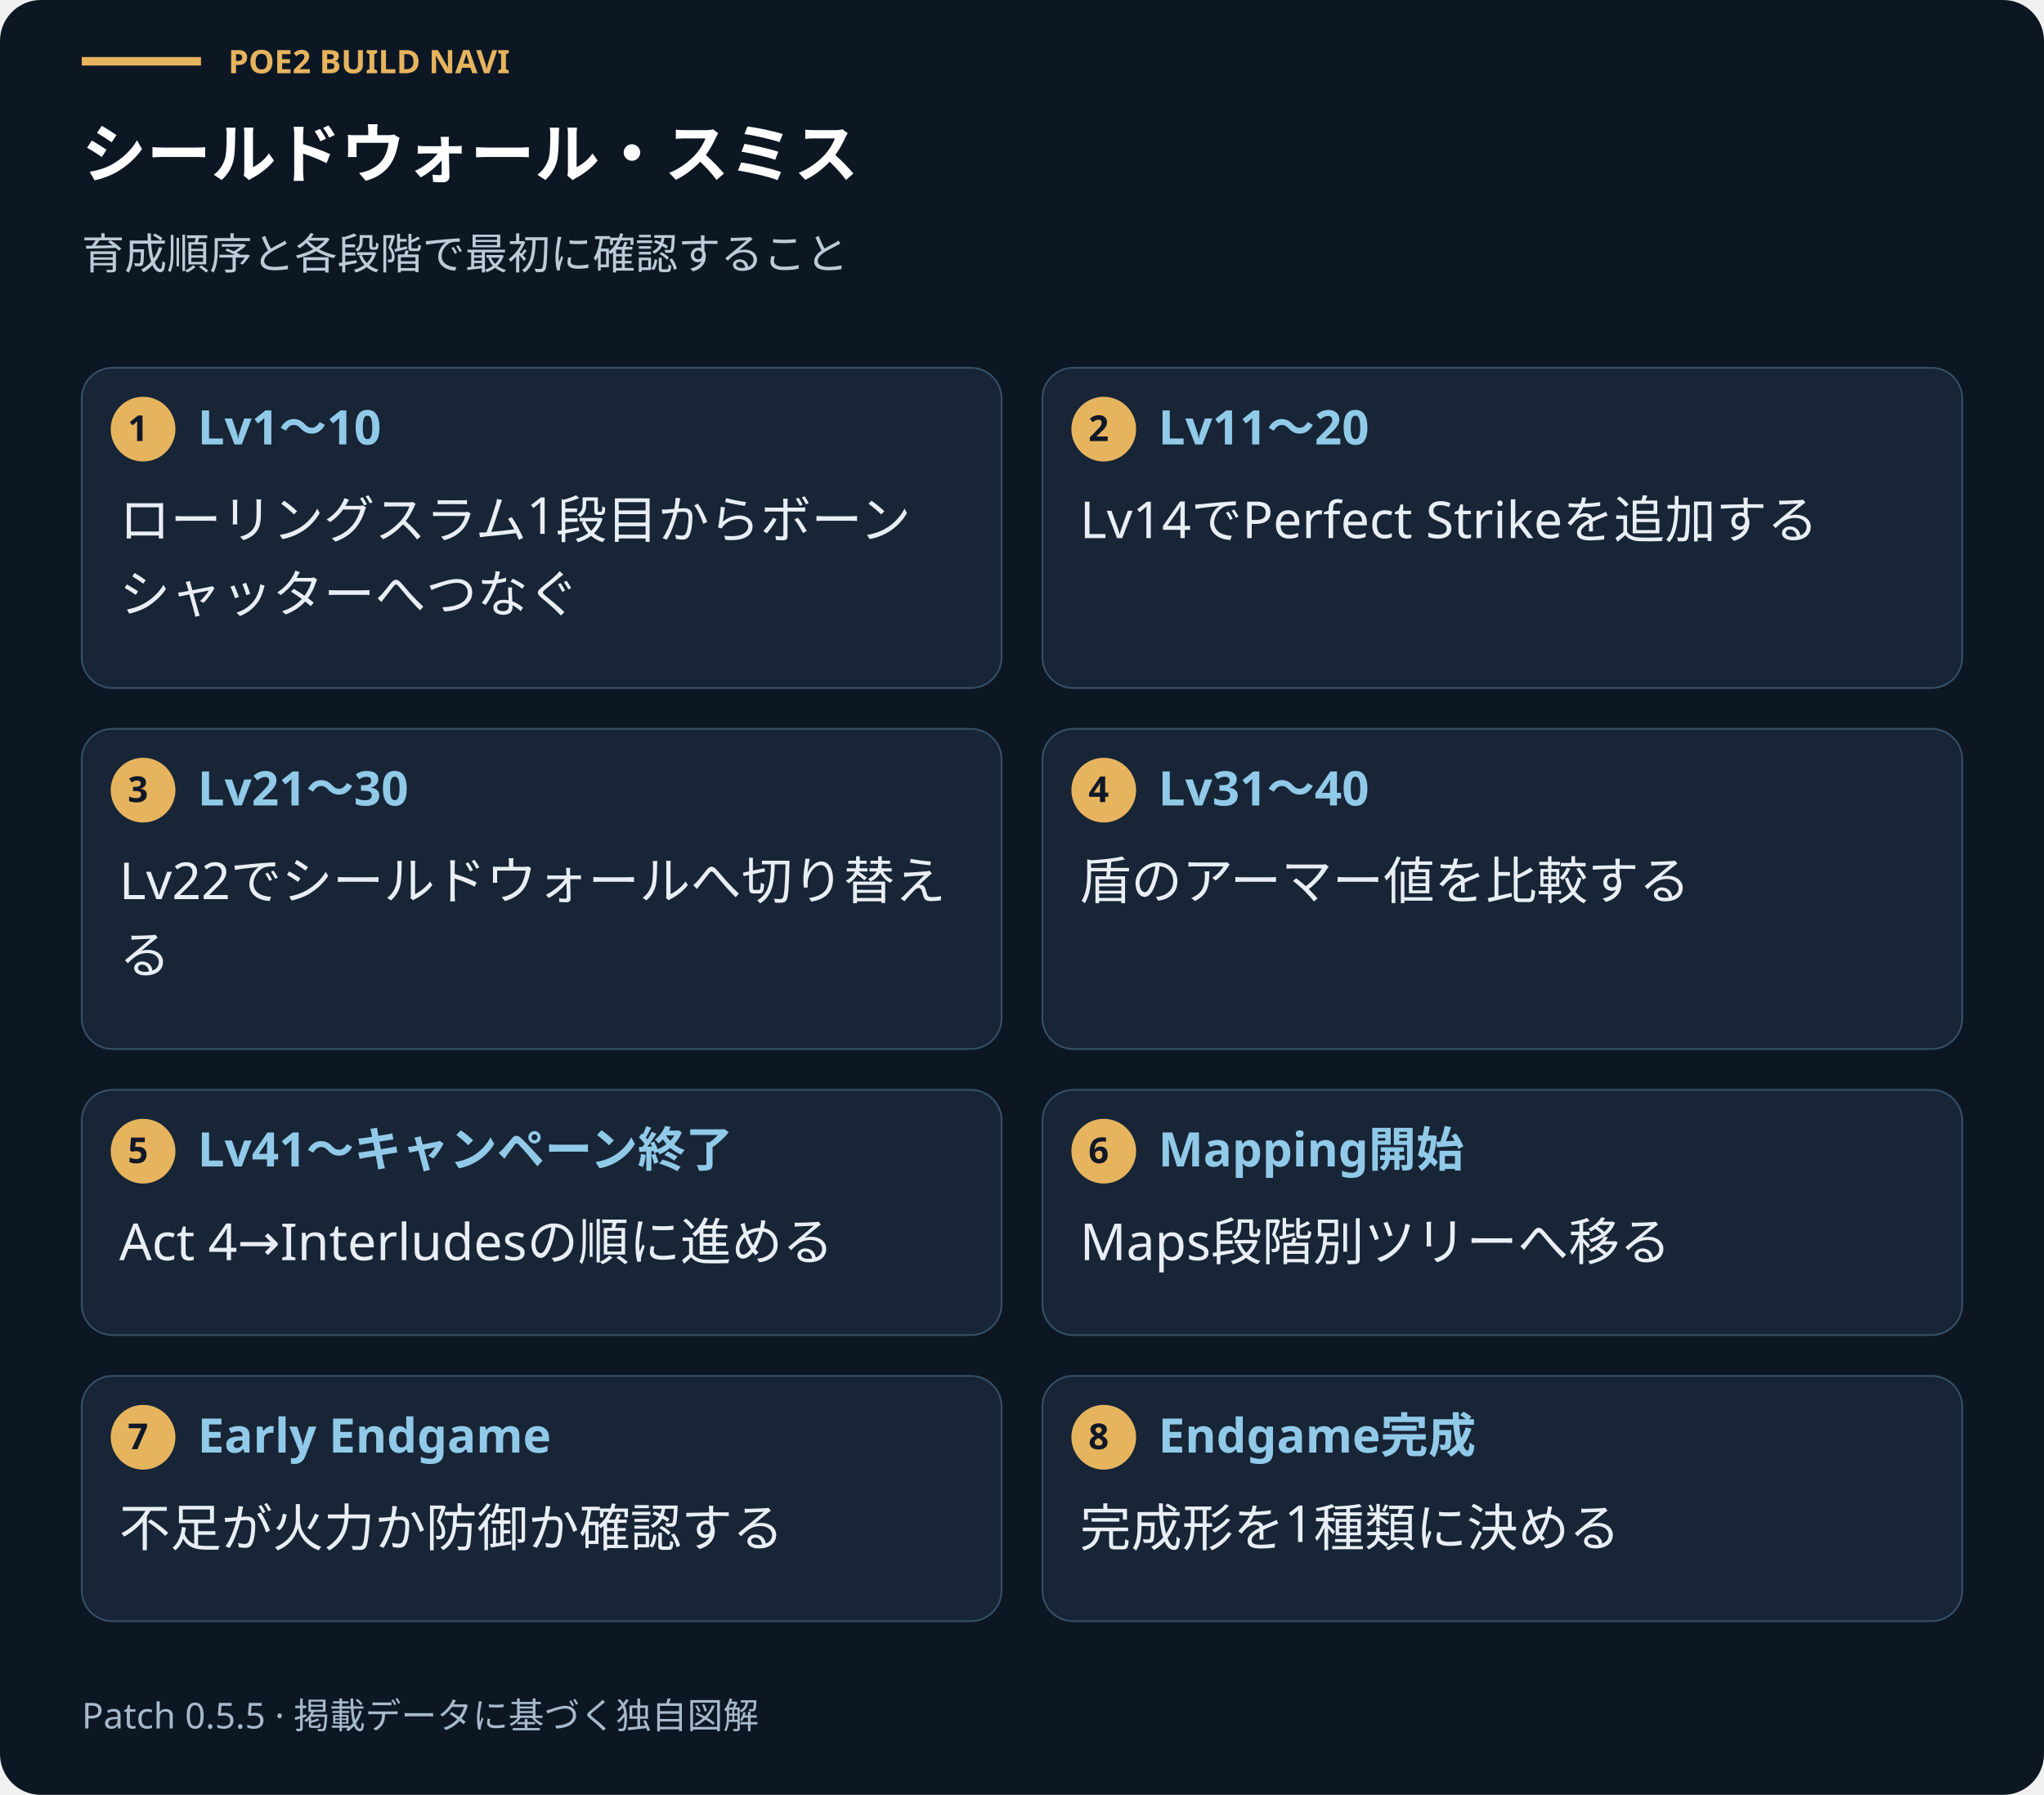
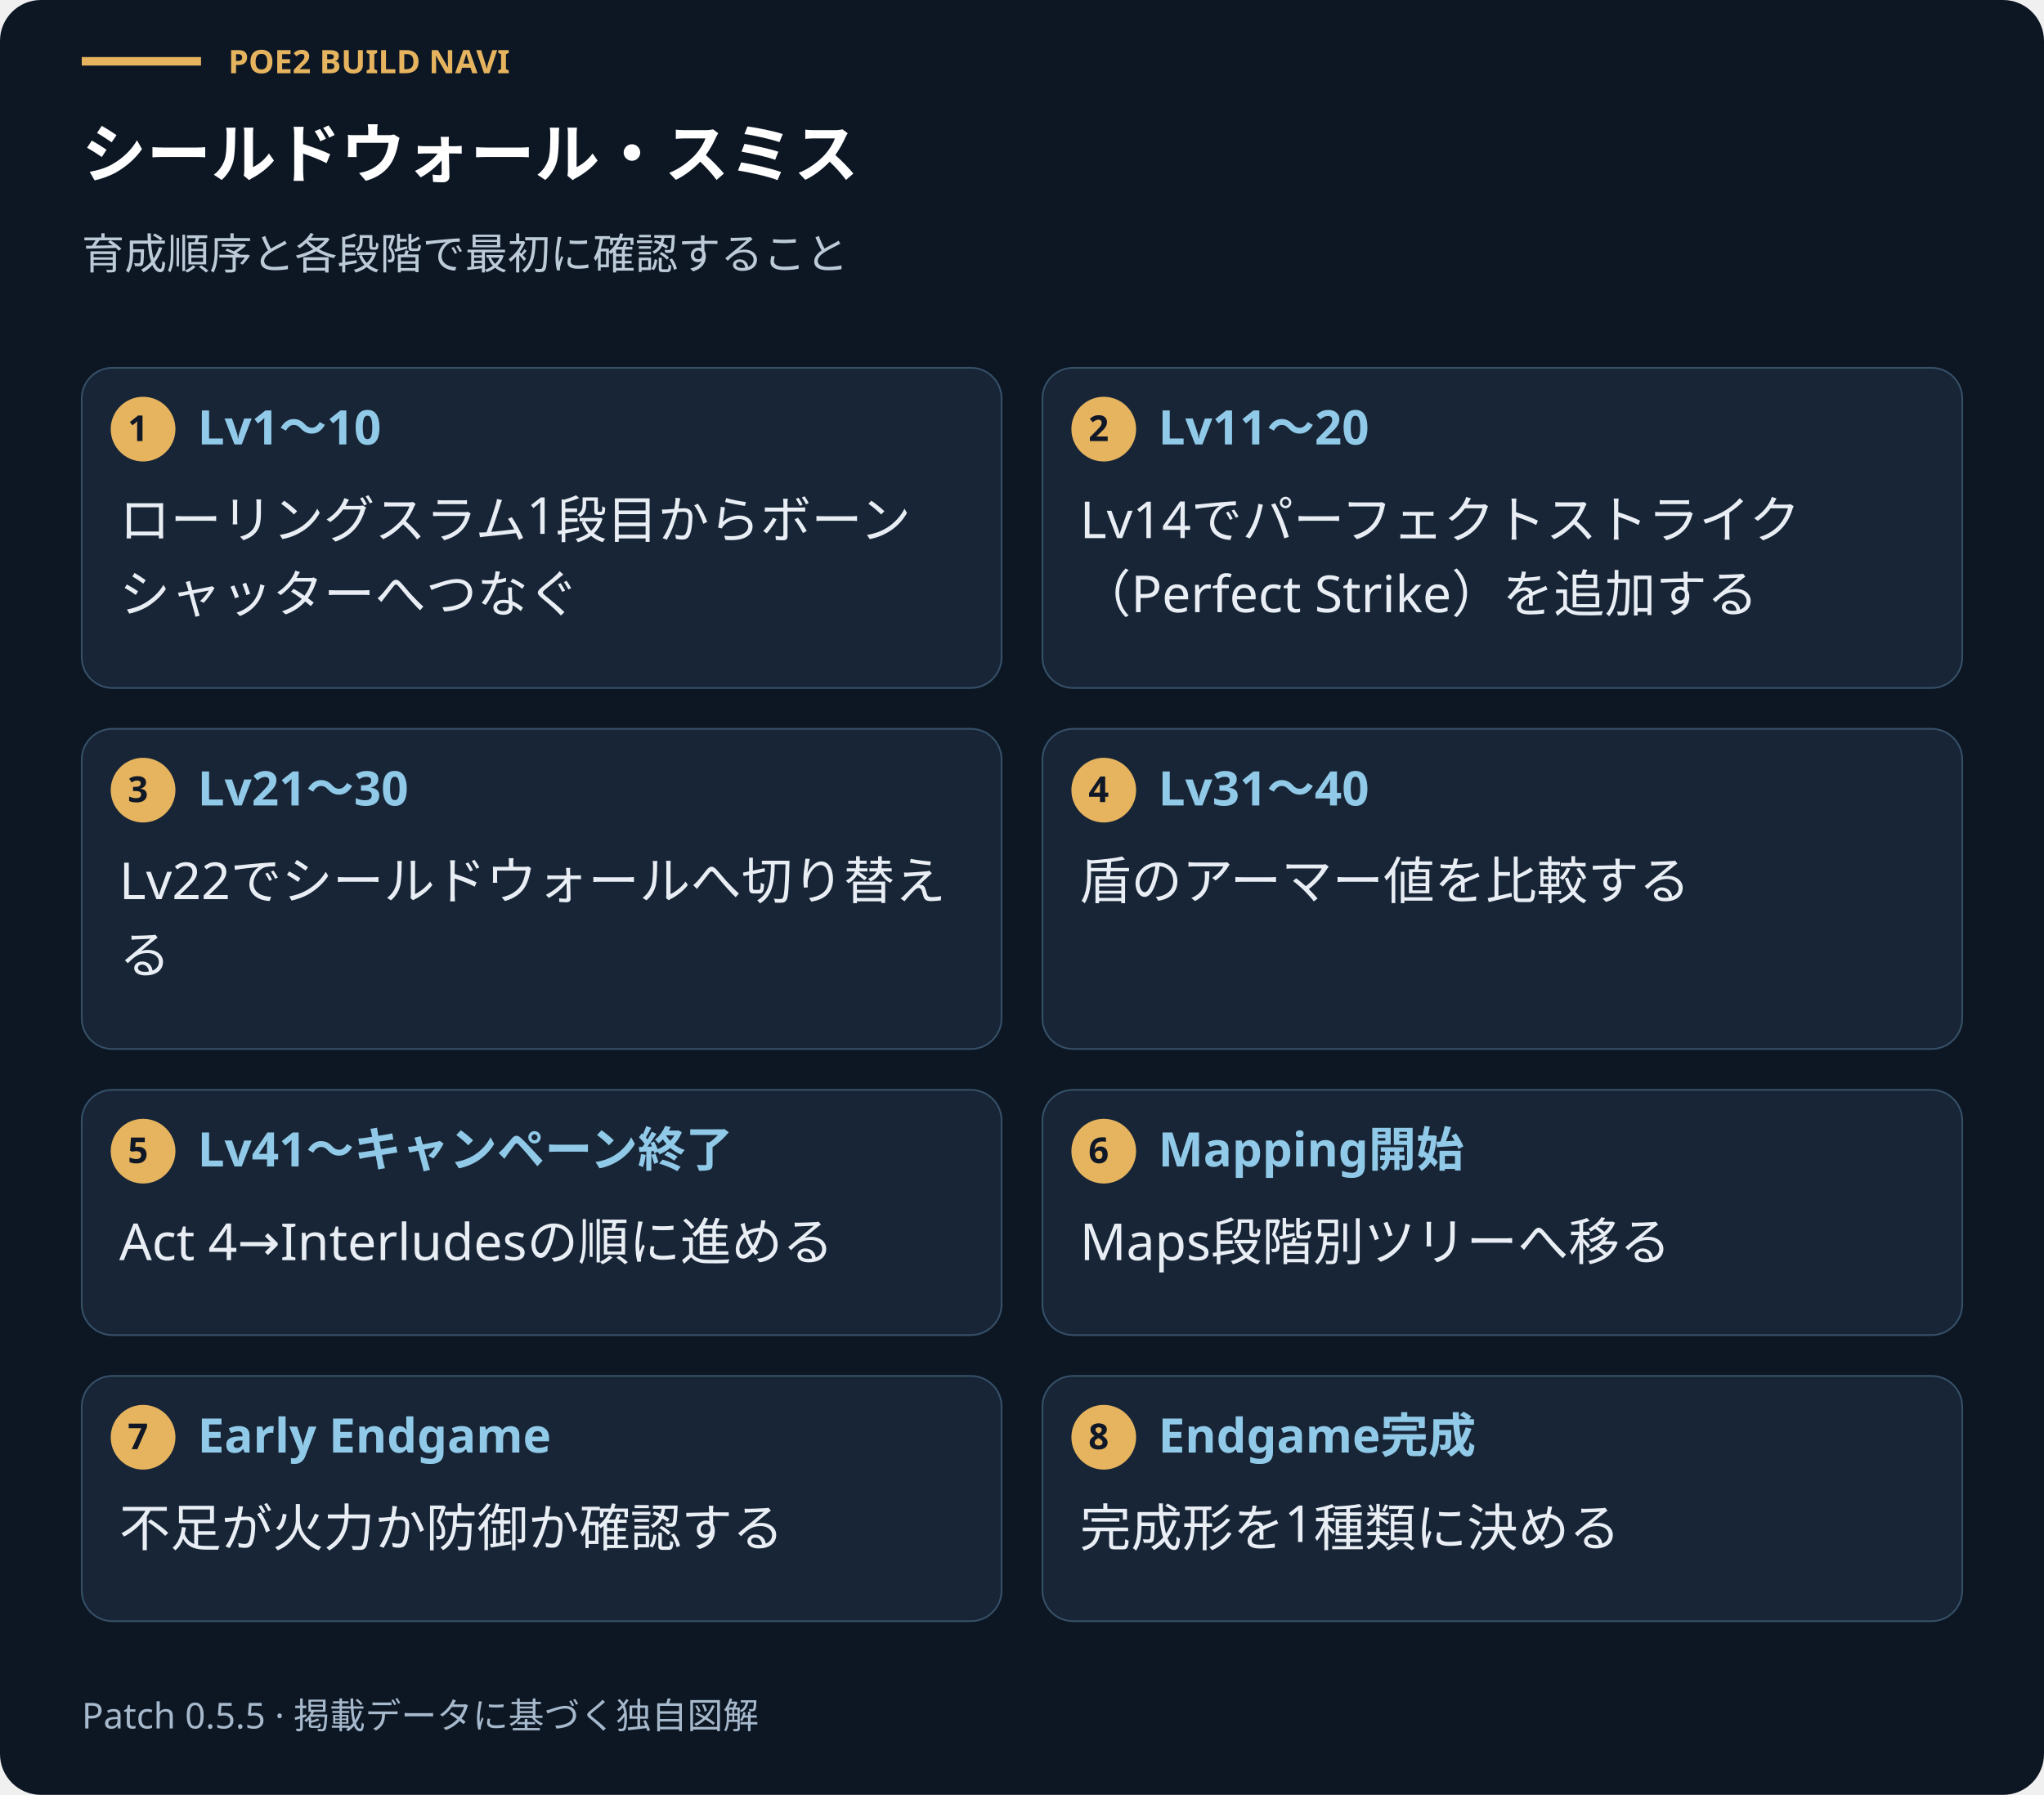
<svg xmlns="http://www.w3.org/2000/svg" width="1200" height="1054" viewBox="0 0 1200 1054" role="img" aria-labelledby="title desc">
  <g font-family="sans-serif">
    <rect width="1200" height="1054" rx="24" fill="#0d1724" />
    <path d="M48 36h70" stroke="#e6b45f" stroke-width="5" />
    <text x="134" y="43" fill="#e6b45f" font-size="19" font-weight="700">
      <tspan x="134" dy="0">POE2 BUILD NAVI</tspan>
    </text>
    <text x="48" y="104" fill="#ffffff" font-size="38" font-weight="700">
      <tspan x="48" dy="0">シールドウォール・スミス</tspan>
    </text>
    <text x="48" y="158" fill="#bdcbd9" font-size="25" font-weight="400">
      <tspan x="48" dy="0">育成順序と各段階で最初に確認すること</tspan>
    </text>
    <rect x="48" y="216" width="540" height="188" rx="18" fill="#172536" stroke="#365067" />
    <circle cx="84" cy="252" r="19" fill="#e6b45f" />
    <text x="75" y="259" fill="#101827" font-size="21" font-weight="700">
      <tspan x="75" dy="0">1</tspan>
    </text>
    <text x="116" y="261" fill="#91cae8" font-size="28" font-weight="700">
      <tspan x="116" dy="0">Lv1〜10</tspan>
    </text>
    <text x="70" y="316" fill="#e9eef5" font-size="30" font-weight="400">
      <tspan x="70" dy="0">ローリングスラム1段目からボーン</tspan>
      <tspan x="70" dy="43.5">シャッターへつなぐ</tspan>
    </text>
    <rect x="612" y="216" width="540" height="188" rx="18" fill="#172536" stroke="#365067" />
    <circle cx="648" cy="252" r="19" fill="#e6b45f" />
    <text x="639" y="259" fill="#101827" font-size="21" font-weight="700">
      <tspan x="639" dy="0">2</tspan>
    </text>
    <text x="680" y="261" fill="#91cae8" font-size="28" font-weight="700">
      <tspan x="680" dy="0">Lv11〜20</tspan>
    </text>
    <text x="634" y="316" fill="#e9eef5" font-size="30" font-weight="400">
-       <tspan x="634" dy="0">Lv14でPerfect Strikeを追加する</tspan>
+       <tspan x="634" dy="0">Lv14でパーフェクトストライク</tspan>
+       <tspan x="634" dy="43.5">（Perfect Strike）を追加する</tspan>
    </text>
    <rect x="48" y="428" width="540" height="188" rx="18" fill="#172536" stroke="#365067" />
    <circle cx="84" cy="464" r="19" fill="#e6b45f" />
    <text x="75" y="471" fill="#101827" font-size="21" font-weight="700">
      <tspan x="75" dy="0">3</tspan>
    </text>
    <text x="116" y="473" fill="#91cae8" font-size="28" font-weight="700">
      <tspan x="116" dy="0">Lv21〜30</tspan>
    </text>
    <text x="70" y="528" fill="#e9eef5" font-size="30" font-weight="400">
      <tspan x="70" dy="0">Lv22でシールドウォールへ切り替え</tspan>
      <tspan x="70" dy="43.5">る</tspan>
    </text>
    <rect x="612" y="428" width="540" height="188" rx="18" fill="#172536" stroke="#365067" />
    <circle cx="648" cy="464" r="19" fill="#e6b45f" />
    <text x="639" y="471" fill="#101827" font-size="21" font-weight="700">
      <tspan x="639" dy="0">4</tspan>
    </text>
    <text x="680" y="473" fill="#91cae8" font-size="28" font-weight="700">
      <tspan x="680" dy="0">Lv31〜40</tspan>
    </text>
    <text x="634" y="528" fill="#e9eef5" font-size="30" font-weight="400">
      <tspan x="634" dy="0">盾のアーマー値を比較する</tspan>
    </text>
    <rect x="48" y="640" width="540" height="144" rx="18" fill="#172536" stroke="#365067" />
    <circle cx="84" cy="676" r="19" fill="#e6b45f" />
    <text x="75" y="683" fill="#101827" font-size="21" font-weight="700">
      <tspan x="75" dy="0">5</tspan>
    </text>
    <text x="116" y="685" fill="#91cae8" font-size="28" font-weight="700">
      <tspan x="116" dy="0">Lv41〜キャンペーン終了</tspan>
    </text>
    <text x="70" y="740" fill="#e9eef5" font-size="30" font-weight="400">
      <tspan x="70" dy="0">Act 4→Interludesの順に進める</tspan>
    </text>
    <rect x="612" y="640" width="540" height="144" rx="18" fill="#172536" stroke="#365067" />
    <circle cx="648" cy="676" r="19" fill="#e6b45f" />
    <text x="639" y="683" fill="#101827" font-size="21" font-weight="700">
      <tspan x="639" dy="0">6</tspan>
    </text>
    <text x="680" y="685" fill="#91cae8" font-size="28" font-weight="700">
      <tspan x="680" dy="0">Mapping開始</tspan>
    </text>
    <text x="634" y="740" fill="#e9eef5" font-size="30" font-weight="400">
      <tspan x="634" dy="0">Maps段階別ツリーへ移る</tspan>
    </text>
    <rect x="48" y="808" width="540" height="144" rx="18" fill="#172536" stroke="#365067" />
    <circle cx="84" cy="844" r="19" fill="#e6b45f" />
    <text x="75" y="851" fill="#101827" font-size="21" font-weight="700">
      <tspan x="75" dy="0">7</tspan>
    </text>
    <text x="116" y="853" fill="#91cae8" font-size="28" font-weight="700">
      <tspan x="116" dy="0">Early Endgame</tspan>
    </text>
    <text x="70" y="908" fill="#e9eef5" font-size="30" font-weight="400">
      <tspan x="70" dy="0">不足が火力か防御か確認する</tspan>
    </text>
    <rect x="612" y="808" width="540" height="144" rx="18" fill="#172536" stroke="#365067" />
    <circle cx="648" cy="844" r="19" fill="#e6b45f" />
    <text x="639" y="851" fill="#101827" font-size="21" font-weight="700">
      <tspan x="639" dy="0">8</tspan>
    </text>
    <text x="680" y="853" fill="#91cae8" font-size="28" font-weight="700">
      <tspan x="680" dy="0">Endgame完成</tspan>
    </text>
    <text x="634" y="908" fill="#e9eef5" font-size="30" font-weight="400">
      <tspan x="634" dy="0">完成形を1種類に決める</tspan>
    </text>
    <text x="48" y="1015" fill="#a7b9cc" font-size="21" font-weight="400">
      <tspan x="48" dy="0">Patch 0.5.5 · 掲載データに基づく独自図解</tspan>
    </text>
  </g>
</svg>
